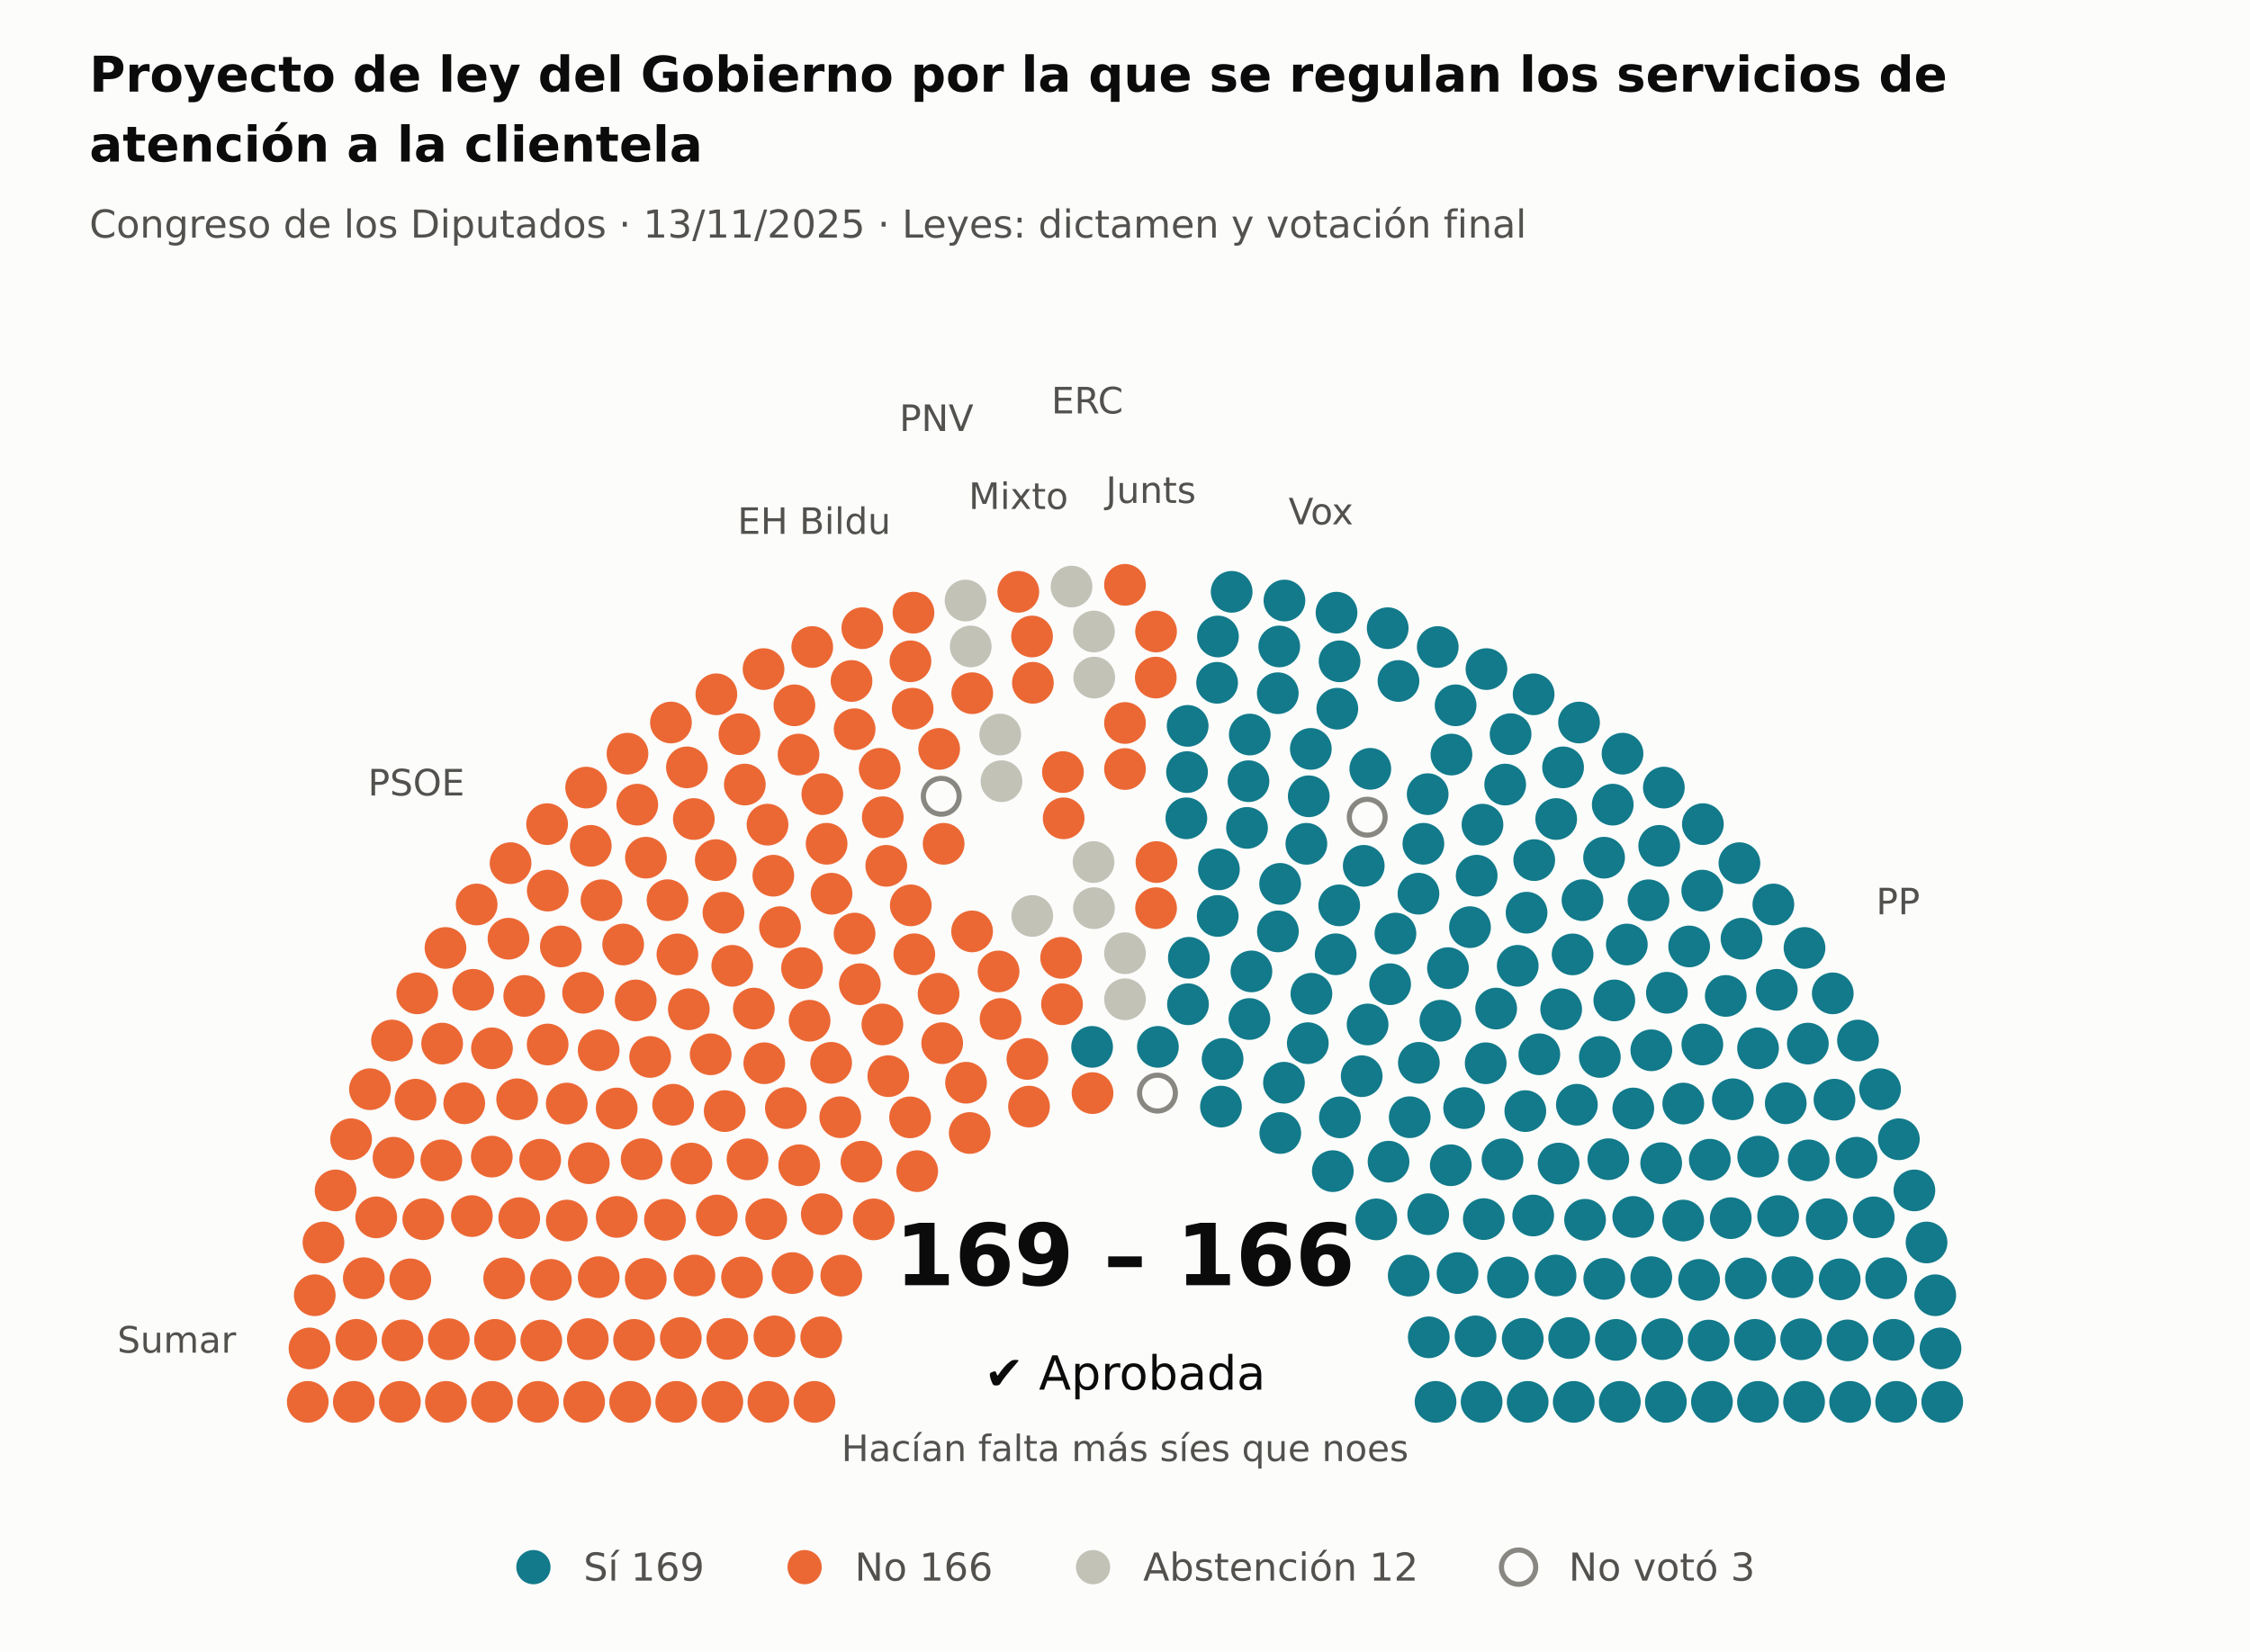
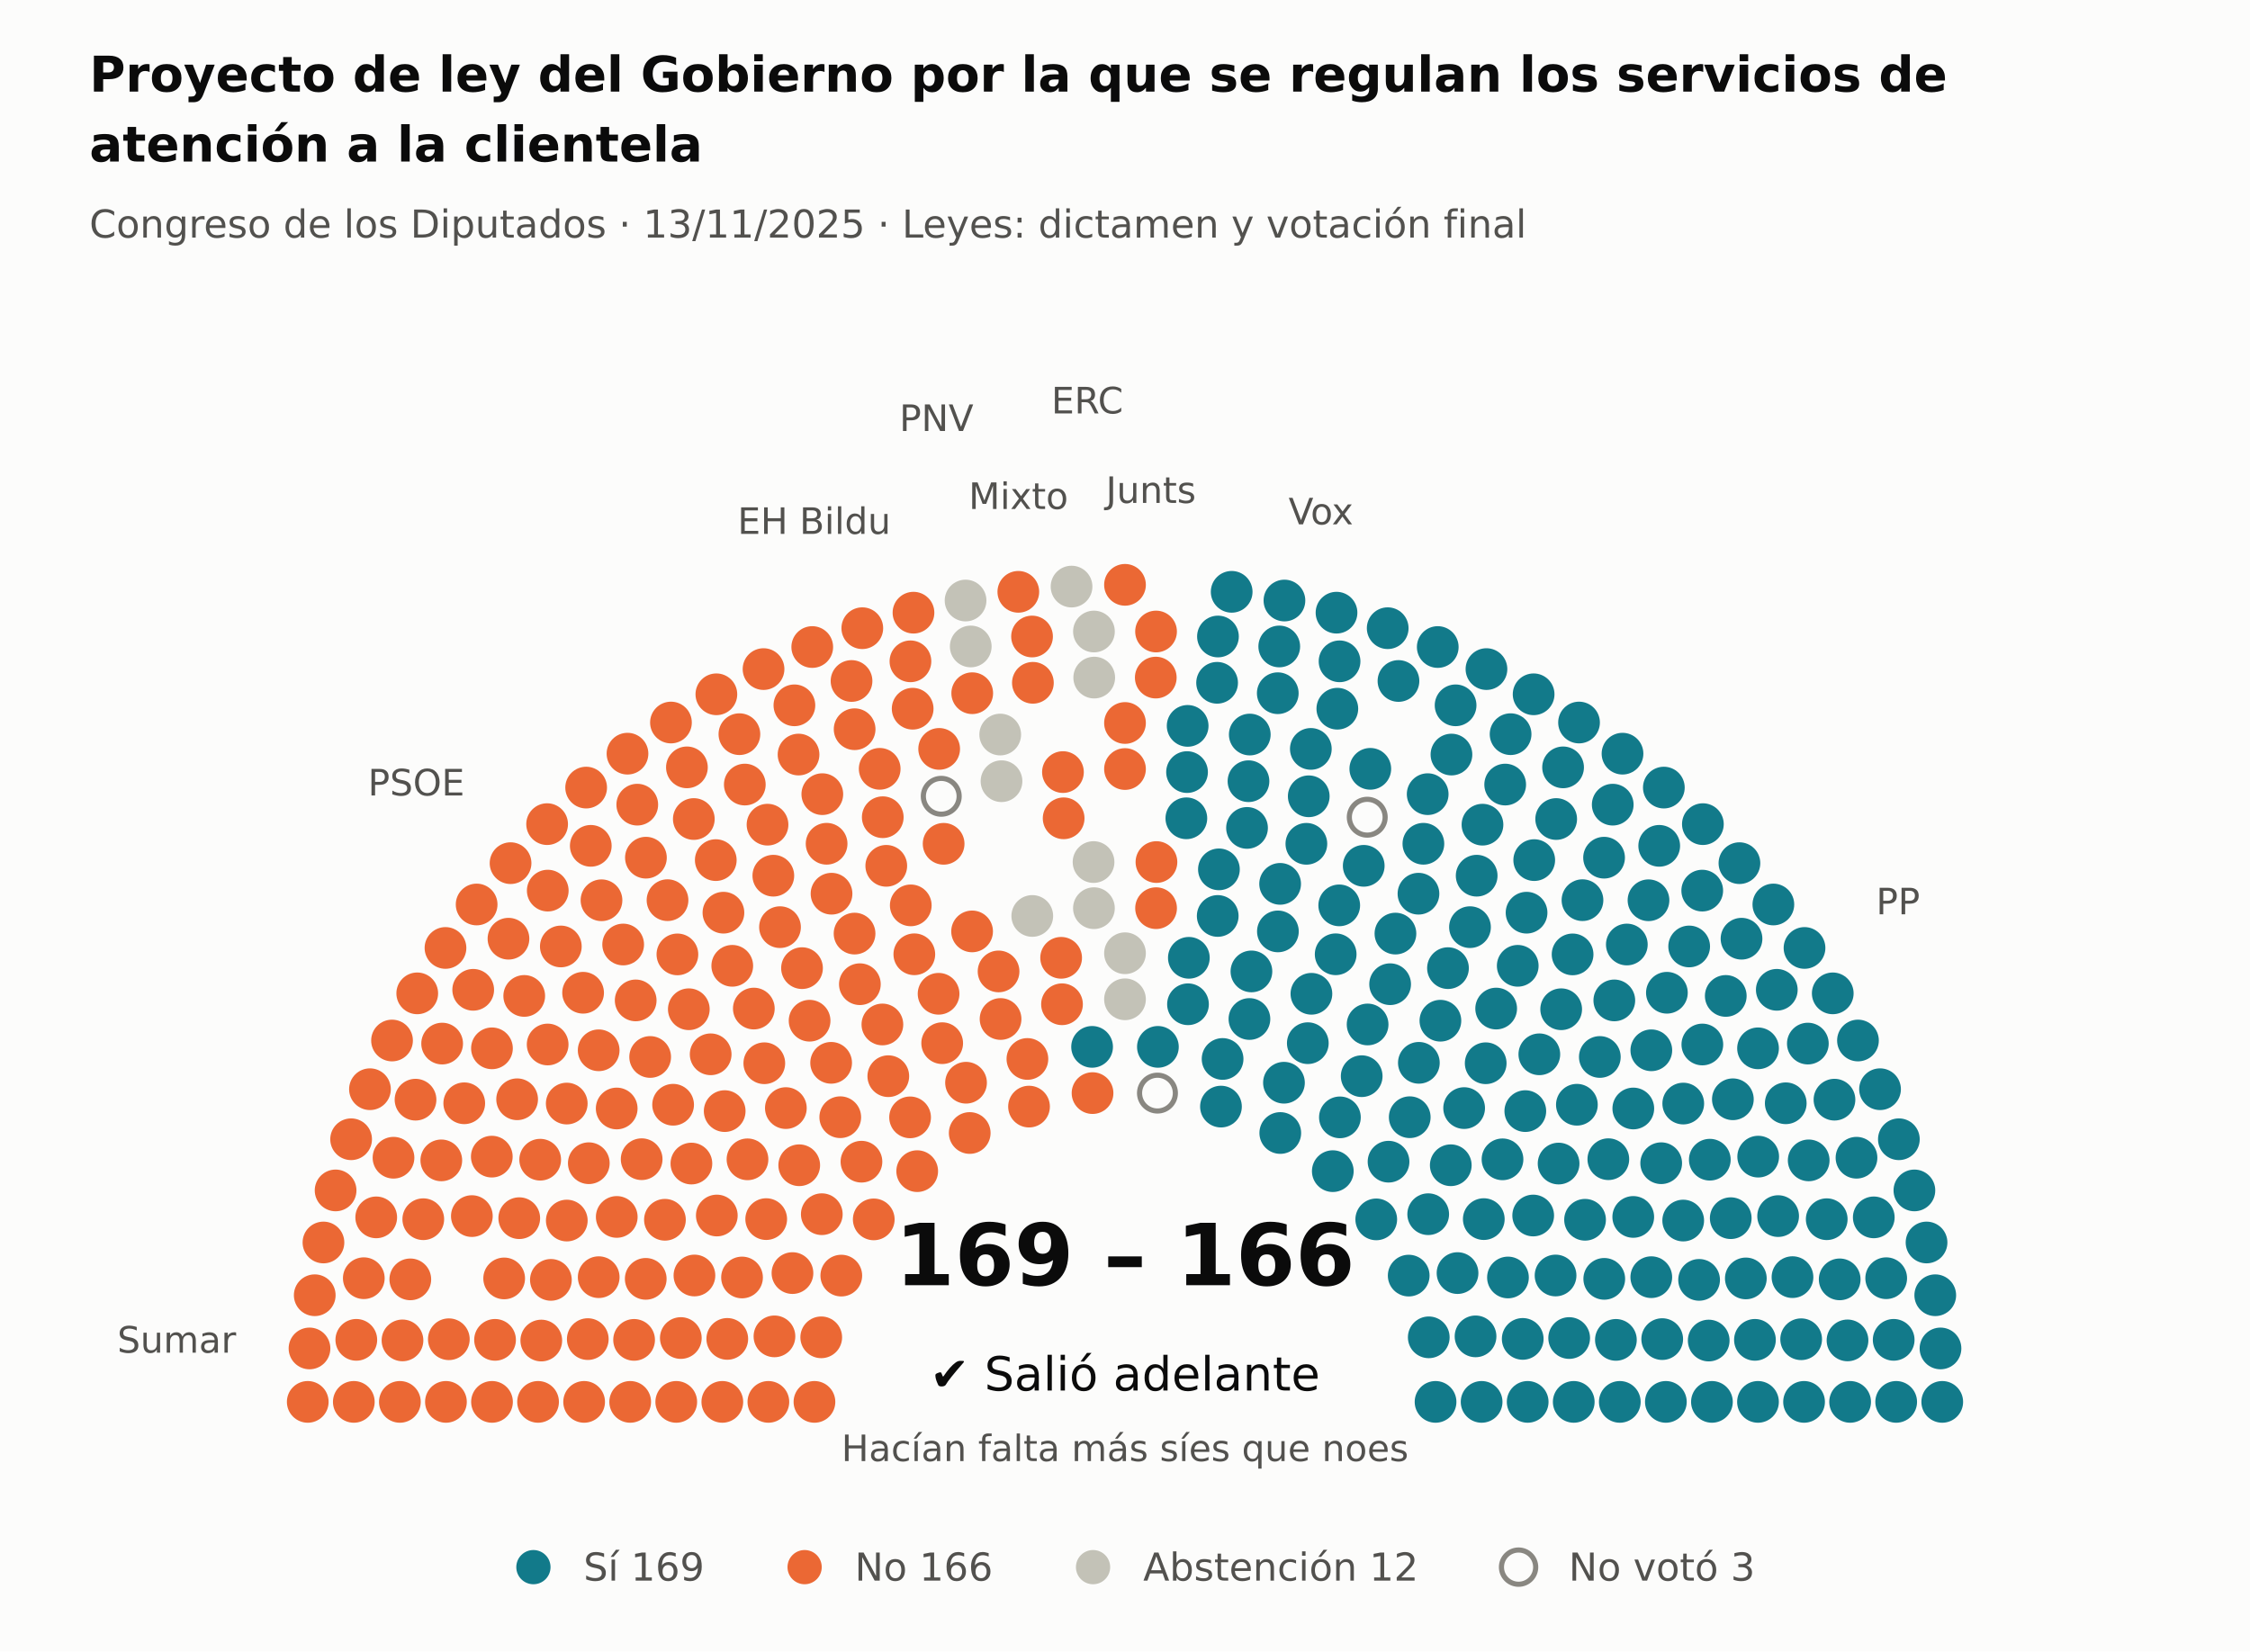
<svg xmlns="http://www.w3.org/2000/svg" xmlns:xlink="http://www.w3.org/1999/xlink" width="525.6pt" height="385.884pt" viewBox="0 0 525.6 385.884" version="1.1">
  <defs>
    <style type="text/css">*{stroke-linejoin: round; stroke-linecap: butt}</style>
  </defs>
  <g id="figure_1">
    <g id="patch_1">
      <path d="M 0 385.884  L 525.6 385.884  L 525.6 0  L 0 0  z " style="fill: #fcfcfb" />
    </g>
    <g id="axes_1">
      <g id="PathCollection_1">
        <defs>
          <path id="m79c244569f" d="M 0 4.873  C 1.292 4.873 2.532 4.36 3.446 3.446  C 4.36 2.532 4.873 1.292 4.873 0  C 4.873 -1.292 4.36 -2.532 3.446 -3.446  C 2.532 -4.36 1.292 -4.873 0 -4.873  C -1.292 -4.873 -2.532 -4.36 -3.446 -3.446  C -4.36 -2.532 -4.873 -1.292 -4.873 0  C -4.873 1.292 -4.36 2.532 -3.446 3.446  C -2.532 4.36 -1.292 4.873 0 4.873  z " />
        </defs>
        <g clip-path="url(#p0f7a6aeadc)">
          <use xlink:href="#m79c244569f" x="255.114" y="244.608" style="fill: #127a8a" />
          <use xlink:href="#m79c244569f" x="270.486" y="244.608" style="fill: #127a8a" />
          <use xlink:href="#m79c244569f" x="277.436" y="169.607" style="fill: #127a8a" />
          <use xlink:href="#m79c244569f" x="277.294" y="180.403" style="fill: #127a8a" />
          <use xlink:href="#m79c244569f" x="277.132" y="191.202" style="fill: #127a8a" />
          <use xlink:href="#m79c244569f" x="284.515" y="148.723" style="fill: #127a8a" />
          <use xlink:href="#m79c244569f" x="284.315" y="159.542" style="fill: #127a8a" />
          <use xlink:href="#m79c244569f" x="287.719" y="138.283" style="fill: #127a8a" />
          <use xlink:href="#m79c244569f" x="277.718" y="223.799" style="fill: #127a8a" />
          <use xlink:href="#m79c244569f" x="277.515" y="234.651" style="fill: #127a8a" />
          <use xlink:href="#m79c244569f" x="284.74" y="203.131" style="fill: #127a8a" />
          <use xlink:href="#m79c244569f" x="291.948" y="171.631" style="fill: #127a8a" />
          <use xlink:href="#m79c244569f" x="284.459" y="214.019" style="fill: #127a8a" />
          <use xlink:href="#m79c244569f" x="291.648" y="182.532" style="fill: #127a8a" />
          <use xlink:href="#m79c244569f" x="300.045" y="140.318" style="fill: #127a8a" />
          <use xlink:href="#m79c244569f" x="298.834" y="151.05" style="fill: #127a8a" />
          <use xlink:href="#m79c244569f" x="291.306" y="193.447" style="fill: #127a8a" />
          <use xlink:href="#m79c244569f" x="298.487" y="161.972" style="fill: #127a8a" />
          <use xlink:href="#m79c244569f" x="312.211" y="143.155" style="fill: #127a8a" />
          <use xlink:href="#m79c244569f" x="285.598" y="247.433" style="fill: #127a8a" />
          <use xlink:href="#m79c244569f" x="306.211" y="174.986" style="fill: #127a8a" />
          <use xlink:href="#m79c244569f" x="312.921" y="154.522" style="fill: #127a8a" />
          <use xlink:href="#m79c244569f" x="292.333" y="226.978" style="fill: #127a8a" />
          <use xlink:href="#m79c244569f" x="299.037" y="206.519" style="fill: #127a8a" />
          <use xlink:href="#m79c244569f" x="305.724" y="186.058" style="fill: #127a8a" />
          <use xlink:href="#m79c244569f" x="312.401" y="165.595" style="fill: #127a8a" />
          <use xlink:href="#m79c244569f" x="285.218" y="258.564" style="fill: #127a8a" />
          <use xlink:href="#m79c244569f" x="291.868" y="238.096" style="fill: #127a8a" />
          <use xlink:href="#m79c244569f" x="298.518" y="217.629" style="fill: #127a8a" />
          <use xlink:href="#m79c244569f" x="305.169" y="197.162" style="fill: #127a8a" />
          <use xlink:href="#m79c244569f" x="324.166" y="146.781" style="fill: #127a8a" />
          <use xlink:href="#m79c244569f" x="326.682" y="159.117" style="fill: #127a8a" />
          <use xlink:href="#m79c244569f" x="320.103" y="179.642" style="fill: #127a8a" />
          <use xlink:href="#m79c244569f" x="335.858" y="151.182" style="fill: #127a8a" />
          <use xlink:href="#m79c244569f" x="312.844" y="211.545" style="fill: #127a8a" />
          <use xlink:href="#m79c244569f" x="318.567" y="202.305" style="fill: #127a8a" />
          <use xlink:href="#m79c244569f" x="306.346" y="232.205" style="fill: #127a8a" />
          <use xlink:href="#m79c244569f" x="312.014" y="222.973" style="fill: #127a8a" />
          <use xlink:href="#m79c244569f" x="340.028" y="164.803" style="fill: #127a8a" />
          <use xlink:href="#m79c244569f" x="347.237" y="156.337" style="fill: #127a8a" />
          <use xlink:href="#m79c244569f" x="299.933" y="252.986" style="fill: #127a8a" />
          <use xlink:href="#m79c244569f" x="333.507" y="185.56" style="fill: #127a8a" />
          <use xlink:href="#m79c244569f" x="339.059" y="176.307" style="fill: #127a8a" />
          <use xlink:href="#m79c244569f" x="305.505" y="243.745" style="fill: #127a8a" />
          <use xlink:href="#m79c244569f" x="332.504" y="197.151" style="fill: #127a8a" />
          <use xlink:href="#m79c244569f" x="299.073" y="264.732" style="fill: #127a8a" />
          <use xlink:href="#m79c244569f" x="325.974" y="218.139" style="fill: #127a8a" />
          <use xlink:href="#m79c244569f" x="331.354" y="208.82" style="fill: #127a8a" />
          <use xlink:href="#m79c244569f" x="352.874" y="171.545" style="fill: #127a8a" />
          <use xlink:href="#m79c244569f" x="358.255" y="162.226" style="fill: #127a8a" />
          <use xlink:href="#m79c244569f" x="351.612" y="183.319" style="fill: #127a8a" />
          <use xlink:href="#m79c244569f" x="346.307" y="192.69" style="fill: #127a8a" />
          <use xlink:href="#m79c244569f" x="324.734" y="229.965" style="fill: #127a8a" />
          <use xlink:href="#m79c244569f" x="319.473" y="239.373" style="fill: #127a8a" />
          <use xlink:href="#m79c244569f" x="344.951" y="204.611" style="fill: #127a8a" />
          <use xlink:href="#m79c244569f" x="368.863" y="168.823" style="fill: #127a8a" />
          <use xlink:href="#m79c244569f" x="365.136" y="179.299" style="fill: #127a8a" />
          <use xlink:href="#m79c244569f" x="318.091" y="251.457" style="fill: #127a8a" />
          <use xlink:href="#m79c244569f" x="343.39" y="216.636" style="fill: #127a8a" />
          <use xlink:href="#m79c244569f" x="363.524" y="191.371" style="fill: #127a8a" />
          <use xlink:href="#m79c244569f" x="338.249" y="226.213" style="fill: #127a8a" />
          <use xlink:href="#m79c244569f" x="313.003" y="261.079" style="fill: #127a8a" />
          <use xlink:href="#m79c244569f" x="358.395" y="200.971" style="fill: #127a8a" />
          <use xlink:href="#m79c244569f" x="379.018" y="176.1" style="fill: #127a8a" />
          <use xlink:href="#m79c244569f" x="376.734" y="188.014" style="fill: #127a8a" />
          <use xlink:href="#m79c244569f" x="356.606" y="213.255" style="fill: #127a8a" />
          <use xlink:href="#m79c244569f" x="336.478" y="238.497" style="fill: #127a8a" />
          <use xlink:href="#m79c244569f" x="331.447" y="248.336" style="fill: #127a8a" />
          <use xlink:href="#m79c244569f" x="388.675" y="184.025" style="fill: #127a8a" />
          <use xlink:href="#m79c244569f" x="374.711" y="200.403" style="fill: #127a8a" />
          <use xlink:href="#m79c244569f" x="311.342" y="273.647" style="fill: #127a8a" />
          <use xlink:href="#m79c244569f" x="354.543" y="225.668" style="fill: #127a8a" />
          <use xlink:href="#m79c244569f" x="369.667" y="210.331" style="fill: #127a8a" />
          <use xlink:href="#m79c244569f" x="349.505" y="235.657" style="fill: #127a8a" />
          <use xlink:href="#m79c244569f" x="387.593" y="197.635" style="fill: #127a8a" />
          <use xlink:href="#m79c244569f" x="329.315" y="261.044" style="fill: #127a8a" />
          <use xlink:href="#m79c244569f" x="367.358" y="223" style="fill: #127a8a" />
          <use xlink:href="#m79c244569f" x="397.793" y="192.565" style="fill: #127a8a" />
          <use xlink:href="#m79c244569f" x="385.091" y="210.352" style="fill: #127a8a" />
          <use xlink:href="#m79c244569f" x="347.059" y="248.434" style="fill: #127a8a" />
          <use xlink:href="#m79c244569f" x="324.364" y="271.436" style="fill: #127a8a" />
          <use xlink:href="#m79c244569f" x="380.028" y="220.691" style="fill: #127a8a" />
          <use xlink:href="#m79c244569f" x="364.691" y="235.816" style="fill: #127a8a" />
          <use xlink:href="#m79c244569f" x="397.643" y="208.098" style="fill: #127a8a" />
          <use xlink:href="#m79c244569f" x="406.333" y="201.683" style="fill: #127a8a" />
          <use xlink:href="#m79c244569f" x="342.023" y="258.912" style="fill: #127a8a" />
          <use xlink:href="#m79c244569f" x="359.587" y="246.344" style="fill: #127a8a" />
          <use xlink:href="#m79c244569f" x="377.103" y="233.752" style="fill: #127a8a" />
          <use xlink:href="#m79c244569f" x="394.59" y="221.145" style="fill: #127a8a" />
          <use xlink:href="#m79c244569f" x="414.258" y="211.34" style="fill: #127a8a" />
          <use xlink:href="#m79c244569f" x="389.388" y="231.964" style="fill: #127a8a" />
          <use xlink:href="#m79c244569f" x="406.819" y="219.336" style="fill: #127a8a" />
          <use xlink:href="#m79c244569f" x="321.491" y="284.917" style="fill: #127a8a" />
          <use xlink:href="#m79c244569f" x="338.901" y="272.268" style="fill: #127a8a" />
          <use xlink:href="#m79c244569f" x="356.312" y="259.618" style="fill: #127a8a" />
          <use xlink:href="#m79c244569f" x="373.722" y="246.969" style="fill: #127a8a" />
          <use xlink:href="#m79c244569f" x="403.14" y="232.705" style="fill: #127a8a" />
          <use xlink:href="#m79c244569f" x="385.748" y="245.408" style="fill: #127a8a" />
          <use xlink:href="#m79c244569f" x="421.535" y="221.495" style="fill: #127a8a" />
          <use xlink:href="#m79c244569f" x="368.361" y="258.13" style="fill: #127a8a" />
          <use xlink:href="#m79c244569f" x="350.986" y="270.885" style="fill: #127a8a" />
          <use xlink:href="#m79c244569f" x="415.06" y="231.275" style="fill: #127a8a" />
          <use xlink:href="#m79c244569f" x="333.628" y="283.704" style="fill: #127a8a" />
          <use xlink:href="#m79c244569f" x="397.668" y="244.052" style="fill: #127a8a" />
          <use xlink:href="#m79c244569f" x="381.539" y="259.005" style="fill: #127a8a" />
          <use xlink:href="#m79c244569f" x="428.132" y="232.104" style="fill: #127a8a" />
          <use xlink:href="#m79c244569f" x="410.678" y="244.949" style="fill: #127a8a" />
          <use xlink:href="#m79c244569f" x="364.089" y="271.874" style="fill: #127a8a" />
          <use xlink:href="#m79c244569f" x="393.208" y="257.854" style="fill: #127a8a" />
          <use xlink:href="#m79c244569f" x="422.314" y="243.839" style="fill: #127a8a" />
          <use xlink:href="#m79c244569f" x="346.614" y="284.853" style="fill: #127a8a" />
          <use xlink:href="#m79c244569f" x="375.708" y="270.854" style="fill: #127a8a" />
          <use xlink:href="#m79c244569f" x="404.798" y="256.852" style="fill: #127a8a" />
          <use xlink:href="#m79c244569f" x="434.021" y="243.122" style="fill: #127a8a" />
          <use xlink:href="#m79c244569f" x="358.153" y="284.012" style="fill: #127a8a" />
          <use xlink:href="#m79c244569f" x="417.152" y="257.787" style="fill: #127a8a" />
          <use xlink:href="#m79c244569f" x="329.074" y="298.052" style="fill: #127a8a" />
          <use xlink:href="#m79c244569f" x="388.054" y="271.792" style="fill: #127a8a" />
          <use xlink:href="#m79c244569f" x="428.533" y="256.946" style="fill: #127a8a" />
          <use xlink:href="#m79c244569f" x="399.412" y="270.972" style="fill: #127a8a" />
          <use xlink:href="#m79c244569f" x="439.177" y="254.501" style="fill: #127a8a" />
          <use xlink:href="#m79c244569f" x="370.27" y="285.008" style="fill: #127a8a" />
          <use xlink:href="#m79c244569f" x="340.48" y="297.465" style="fill: #127a8a" />
          <use xlink:href="#m79c244569f" x="410.716" y="270.255" style="fill: #127a8a" />
          <use xlink:href="#m79c244569f" x="381.527" y="284.345" style="fill: #127a8a" />
          <use xlink:href="#m79c244569f" x="422.513" y="271.129" style="fill: #127a8a" />
          <use xlink:href="#m79c244569f" x="443.578" y="266.193" style="fill: #127a8a" />
          <use xlink:href="#m79c244569f" x="433.678" y="270.511" style="fill: #127a8a" />
          <use xlink:href="#m79c244569f" x="352.262" y="298.491" style="fill: #127a8a" />
          <use xlink:href="#m79c244569f" x="393.197" y="285.19" style="fill: #127a8a" />
          <use xlink:href="#m79c244569f" x="404.301" y="284.635" style="fill: #127a8a" />
          <use xlink:href="#m79c244569f" x="363.38" y="298.026" style="fill: #127a8a" />
          <use xlink:href="#m79c244569f" x="415.373" y="284.148" style="fill: #127a8a" />
          <use xlink:href="#m79c244569f" x="447.204" y="278.148" style="fill: #127a8a" />
          <use xlink:href="#m79c244569f" x="426.723" y="284.876" style="fill: #127a8a" />
          <use xlink:href="#m79c244569f" x="374.755" y="298.813" style="fill: #127a8a" />
          <use xlink:href="#m79c244569f" x="437.714" y="284.446" style="fill: #127a8a" />
          <use xlink:href="#m79c244569f" x="385.741" y="298.421" style="fill: #127a8a" />
          <use xlink:href="#m79c244569f" x="333.76" y="312.475" style="fill: #127a8a" />
          <use xlink:href="#m79c244569f" x="396.911" y="299.052" style="fill: #127a8a" />
          <use xlink:href="#m79c244569f" x="407.827" y="298.711" style="fill: #127a8a" />
          <use xlink:href="#m79c244569f" x="450.041" y="290.314" style="fill: #127a8a" />
          <use xlink:href="#m79c244569f" x="344.687" y="312.251" style="fill: #127a8a" />
          <use xlink:href="#m79c244569f" x="418.727" y="298.411" style="fill: #127a8a" />
          <use xlink:href="#m79c244569f" x="429.752" y="298.932" style="fill: #127a8a" />
          <use xlink:href="#m79c244569f" x="440.616" y="298.661" style="fill: #127a8a" />
          <use xlink:href="#m79c244569f" x="355.708" y="312.843" style="fill: #127a8a" />
          <use xlink:href="#m79c244569f" x="366.559" y="312.64" style="fill: #127a8a" />
          <use xlink:href="#m79c244569f" x="452.076" y="302.64" style="fill: #127a8a" />
          <use xlink:href="#m79c244569f" x="377.475" y="313.072" style="fill: #127a8a" />
          <use xlink:href="#m79c244569f" x="388.293" y="312.891" style="fill: #127a8a" />
          <use xlink:href="#m79c244569f" x="399.156" y="313.227" style="fill: #127a8a" />
          <use xlink:href="#m79c244569f" x="409.956" y="313.065" style="fill: #127a8a" />
          <use xlink:href="#m79c244569f" x="420.751" y="312.922" style="fill: #127a8a" />
          <use xlink:href="#m79c244569f" x="431.578" y="313.193" style="fill: #127a8a" />
          <use xlink:href="#m79c244569f" x="442.365" y="313.063" style="fill: #127a8a" />
          <use xlink:href="#m79c244569f" x="453.3" y="315.072" style="fill: #127a8a" />
          <use xlink:href="#m79c244569f" x="335.345" y="327.559" style="fill: #127a8a" />
          <use xlink:href="#m79c244569f" x="346.106" y="327.559" style="fill: #127a8a" />
          <use xlink:href="#m79c244569f" x="356.866" y="327.559" style="fill: #127a8a" />
          <use xlink:href="#m79c244569f" x="367.626" y="327.559" style="fill: #127a8a" />
          <use xlink:href="#m79c244569f" x="378.387" y="327.559" style="fill: #127a8a" />
          <use xlink:href="#m79c244569f" x="389.147" y="327.559" style="fill: #127a8a" />
          <use xlink:href="#m79c244569f" x="399.907" y="327.559" style="fill: #127a8a" />
          <use xlink:href="#m79c244569f" x="410.668" y="327.559" style="fill: #127a8a" />
          <use xlink:href="#m79c244569f" x="421.428" y="327.559" style="fill: #127a8a" />
          <use xlink:href="#m79c244569f" x="432.188" y="327.559" style="fill: #127a8a" />
          <use xlink:href="#m79c244569f" x="442.949" y="327.559" style="fill: #127a8a" />
          <use xlink:href="#m79c244569f" x="453.709" y="327.559" style="fill: #127a8a" />
        </g>
      </g>
      <g id="PathCollection_2">
        <defs>
          <path id="m7b759d9e16" d="M 0 4.873  C 1.292 4.873 2.532 4.36 3.446 3.446  C 4.36 2.532 4.873 1.292 4.873 0  C 4.873 -1.292 4.36 -2.532 3.446 -3.446  C 2.532 -4.36 1.292 -4.873 0 -4.873  C -1.292 -4.873 -2.532 -4.36 -3.446 -3.446  C -4.36 -2.532 -4.873 -1.292 -4.873 0  C -4.873 1.292 -4.36 2.532 -3.446 3.446  C -2.532 4.36 -1.292 4.873 0 4.873  z " />
        </defs>
        <g clip-path="url(#p0f7a6aeadc)">
          <use xlink:href="#m7b759d9e16" x="190.255" y="327.559" style="fill: #eb6834" />
          <use xlink:href="#m7b759d9e16" x="179.494" y="327.559" style="fill: #eb6834" />
          <use xlink:href="#m7b759d9e16" x="168.734" y="327.559" style="fill: #eb6834" />
          <use xlink:href="#m7b759d9e16" x="157.974" y="327.559" style="fill: #eb6834" />
          <use xlink:href="#m7b759d9e16" x="147.213" y="327.559" style="fill: #eb6834" />
          <use xlink:href="#m7b759d9e16" x="136.453" y="327.559" style="fill: #eb6834" />
          <use xlink:href="#m7b759d9e16" x="125.693" y="327.559" style="fill: #eb6834" />
          <use xlink:href="#m7b759d9e16" x="114.932" y="327.559" style="fill: #eb6834" />
          <use xlink:href="#m7b759d9e16" x="104.172" y="327.559" style="fill: #eb6834" />
          <use xlink:href="#m7b759d9e16" x="93.412" y="327.559" style="fill: #eb6834" />
          <use xlink:href="#m7b759d9e16" x="82.651" y="327.559" style="fill: #eb6834" />
          <use xlink:href="#m7b759d9e16" x="71.891" y="327.559" style="fill: #eb6834" />
          <use xlink:href="#m7b759d9e16" x="72.3" y="315.072" style="fill: #eb6834" />
          <use xlink:href="#m7b759d9e16" x="83.235" y="313.063" style="fill: #eb6834" />
          <use xlink:href="#m7b759d9e16" x="94.022" y="313.193" style="fill: #eb6834" />
          <use xlink:href="#m7b759d9e16" x="104.849" y="312.922" style="fill: #eb6834" />
          <use xlink:href="#m7b759d9e16" x="115.644" y="313.065" style="fill: #eb6834" />
          <use xlink:href="#m7b759d9e16" x="126.444" y="313.227" style="fill: #eb6834" />
          <use xlink:href="#m7b759d9e16" x="137.307" y="312.891" style="fill: #eb6834" />
          <use xlink:href="#m7b759d9e16" x="148.125" y="313.072" style="fill: #eb6834" />
          <use xlink:href="#m7b759d9e16" x="73.524" y="302.64" style="fill: #eb6834" />
          <use xlink:href="#m7b759d9e16" x="159.041" y="312.64" style="fill: #eb6834" />
          <use xlink:href="#m7b759d9e16" x="169.892" y="312.843" style="fill: #eb6834" />
          <use xlink:href="#m7b759d9e16" x="84.984" y="298.661" style="fill: #eb6834" />
          <use xlink:href="#m7b759d9e16" x="95.848" y="298.932" style="fill: #eb6834" />
          <use xlink:href="#m7b759d9e16" x="180.913" y="312.251" style="fill: #eb6834" />
          <use xlink:href="#m7b759d9e16" x="117.773" y="298.711" style="fill: #eb6834" />
          <use xlink:href="#m7b759d9e16" x="75.559" y="290.314" style="fill: #eb6834" />
          <use xlink:href="#m7b759d9e16" x="191.84" y="312.475" style="fill: #eb6834" />
          <use xlink:href="#m7b759d9e16" x="128.689" y="299.052" style="fill: #eb6834" />
          <use xlink:href="#m7b759d9e16" x="139.859" y="298.421" style="fill: #eb6834" />
          <use xlink:href="#m7b759d9e16" x="87.886" y="284.446" style="fill: #eb6834" />
          <use xlink:href="#m7b759d9e16" x="150.845" y="298.813" style="fill: #eb6834" />
          <use xlink:href="#m7b759d9e16" x="98.877" y="284.876" style="fill: #eb6834" />
          <use xlink:href="#m7b759d9e16" x="78.396" y="278.148" style="fill: #eb6834" />
          <use xlink:href="#m7b759d9e16" x="110.227" y="284.148" style="fill: #eb6834" />
          <use xlink:href="#m7b759d9e16" x="162.22" y="298.026" style="fill: #eb6834" />
          <use xlink:href="#m7b759d9e16" x="121.299" y="284.635" style="fill: #eb6834" />
          <use xlink:href="#m7b759d9e16" x="173.338" y="298.491" style="fill: #eb6834" />
          <use xlink:href="#m7b759d9e16" x="132.403" y="285.19" style="fill: #eb6834" />
          <use xlink:href="#m7b759d9e16" x="91.922" y="270.511" style="fill: #eb6834" />
          <use xlink:href="#m7b759d9e16" x="82.022" y="266.193" style="fill: #eb6834" />
          <use xlink:href="#m7b759d9e16" x="103.087" y="271.129" style="fill: #eb6834" />
          <use xlink:href="#m7b759d9e16" x="144.073" y="284.345" style="fill: #eb6834" />
          <use xlink:href="#m7b759d9e16" x="185.12" y="297.465" style="fill: #eb6834" />
          <use xlink:href="#m7b759d9e16" x="114.884" y="270.255" style="fill: #eb6834" />
          <use xlink:href="#m7b759d9e16" x="155.33" y="285.008" style="fill: #eb6834" />
          <use xlink:href="#m7b759d9e16" x="126.188" y="270.972" style="fill: #eb6834" />
          <use xlink:href="#m7b759d9e16" x="86.423" y="254.501" style="fill: #eb6834" />
          <use xlink:href="#m7b759d9e16" x="97.067" y="256.946" style="fill: #eb6834" />
          <use xlink:href="#m7b759d9e16" x="196.526" y="298.052" style="fill: #eb6834" />
          <use xlink:href="#m7b759d9e16" x="137.546" y="271.792" style="fill: #eb6834" />
          <use xlink:href="#m7b759d9e16" x="108.448" y="257.787" style="fill: #eb6834" />
          <use xlink:href="#m7b759d9e16" x="167.447" y="284.012" style="fill: #eb6834" />
          <use xlink:href="#m7b759d9e16" x="91.579" y="243.122" style="fill: #eb6834" />
          <use xlink:href="#m7b759d9e16" x="120.802" y="256.852" style="fill: #eb6834" />
          <use xlink:href="#m7b759d9e16" x="149.892" y="270.854" style="fill: #eb6834" />
          <use xlink:href="#m7b759d9e16" x="178.986" y="284.853" style="fill: #eb6834" />
          <use xlink:href="#m7b759d9e16" x="103.286" y="243.839" style="fill: #eb6834" />
          <use xlink:href="#m7b759d9e16" x="132.392" y="257.854" style="fill: #eb6834" />
          <use xlink:href="#m7b759d9e16" x="161.511" y="271.874" style="fill: #eb6834" />
          <use xlink:href="#m7b759d9e16" x="114.922" y="244.949" style="fill: #eb6834" />
          <use xlink:href="#m7b759d9e16" x="144.061" y="259.005" style="fill: #eb6834" />
          <use xlink:href="#m7b759d9e16" x="97.468" y="232.104" style="fill: #eb6834" />
          <use xlink:href="#m7b759d9e16" x="191.972" y="283.704" style="fill: #eb6834" />
          <use xlink:href="#m7b759d9e16" x="127.932" y="244.052" style="fill: #eb6834" />
          <use xlink:href="#m7b759d9e16" x="110.54" y="231.275" style="fill: #eb6834" />
          <use xlink:href="#m7b759d9e16" x="174.614" y="270.885" style="fill: #eb6834" />
          <use xlink:href="#m7b759d9e16" x="157.239" y="258.13" style="fill: #eb6834" />
          <use xlink:href="#m7b759d9e16" x="139.852" y="245.408" style="fill: #eb6834" />
          <use xlink:href="#m7b759d9e16" x="104.065" y="221.495" style="fill: #eb6834" />
          <use xlink:href="#m7b759d9e16" x="122.46" y="232.705" style="fill: #eb6834" />
          <use xlink:href="#m7b759d9e16" x="204.109" y="284.917" style="fill: #eb6834" />
          <use xlink:href="#m7b759d9e16" x="186.699" y="272.268" style="fill: #eb6834" />
          <use xlink:href="#m7b759d9e16" x="169.288" y="259.618" style="fill: #eb6834" />
          <use xlink:href="#m7b759d9e16" x="151.878" y="246.969" style="fill: #eb6834" />
          <use xlink:href="#m7b759d9e16" x="118.781" y="219.336" style="fill: #eb6834" />
          <use xlink:href="#m7b759d9e16" x="136.212" y="231.964" style="fill: #eb6834" />
          <use xlink:href="#m7b759d9e16" x="111.342" y="211.34" style="fill: #eb6834" />
          <use xlink:href="#m7b759d9e16" x="131.01" y="221.145" style="fill: #eb6834" />
          <use xlink:href="#m7b759d9e16" x="148.497" y="233.752" style="fill: #eb6834" />
          <use xlink:href="#m7b759d9e16" x="166.012" y="246.344" style="fill: #eb6834" />
          <use xlink:href="#m7b759d9e16" x="183.577" y="258.912" style="fill: #eb6834" />
          <use xlink:href="#m7b759d9e16" x="119.267" y="201.683" style="fill: #eb6834" />
          <use xlink:href="#m7b759d9e16" x="127.957" y="208.098" style="fill: #eb6834" />
          <use xlink:href="#m7b759d9e16" x="160.909" y="235.816" style="fill: #eb6834" />
          <use xlink:href="#m7b759d9e16" x="201.236" y="271.436" style="fill: #eb6834" />
          <use xlink:href="#m7b759d9e16" x="145.572" y="220.691" style="fill: #eb6834" />
          <use xlink:href="#m7b759d9e16" x="178.541" y="248.434" style="fill: #eb6834" />
          <use xlink:href="#m7b759d9e16" x="140.509" y="210.352" style="fill: #eb6834" />
          <use xlink:href="#m7b759d9e16" x="196.285" y="261.044" style="fill: #eb6834" />
          <use xlink:href="#m7b759d9e16" x="158.242" y="223" style="fill: #eb6834" />
          <use xlink:href="#m7b759d9e16" x="127.807" y="192.565" style="fill: #eb6834" />
          <use xlink:href="#m7b759d9e16" x="138.007" y="197.635" style="fill: #eb6834" />
          <use xlink:href="#m7b759d9e16" x="176.095" y="235.657" style="fill: #eb6834" />
          <use xlink:href="#m7b759d9e16" x="155.933" y="210.331" style="fill: #eb6834" />
          <use xlink:href="#m7b759d9e16" x="214.258" y="273.647" style="fill: #eb6834" />
          <use xlink:href="#m7b759d9e16" x="171.057" y="225.668" style="fill: #eb6834" />
          <use xlink:href="#m7b759d9e16" x="150.889" y="200.403" style="fill: #eb6834" />
          <use xlink:href="#m7b759d9e16" x="136.925" y="184.025" style="fill: #eb6834" />
          <use xlink:href="#m7b759d9e16" x="194.153" y="248.336" style="fill: #eb6834" />
          <use xlink:href="#m7b759d9e16" x="189.122" y="238.497" style="fill: #eb6834" />
          <use xlink:href="#m7b759d9e16" x="168.994" y="213.255" style="fill: #eb6834" />
          <use xlink:href="#m7b759d9e16" x="148.866" y="188.014" style="fill: #eb6834" />
          <use xlink:href="#m7b759d9e16" x="146.582" y="176.1" style="fill: #eb6834" />
          <use xlink:href="#m7b759d9e16" x="212.597" y="261.079" style="fill: #eb6834" />
          <use xlink:href="#m7b759d9e16" x="167.205" y="200.971" style="fill: #eb6834" />
          <use xlink:href="#m7b759d9e16" x="187.351" y="226.213" style="fill: #eb6834" />
          <use xlink:href="#m7b759d9e16" x="162.076" y="191.371" style="fill: #eb6834" />
          <use xlink:href="#m7b759d9e16" x="207.509" y="251.457" style="fill: #eb6834" />
          <use xlink:href="#m7b759d9e16" x="182.21" y="216.636" style="fill: #eb6834" />
          <use xlink:href="#m7b759d9e16" x="160.464" y="179.299" style="fill: #eb6834" />
          <use xlink:href="#m7b759d9e16" x="180.649" y="204.611" style="fill: #eb6834" />
          <use xlink:href="#m7b759d9e16" x="156.737" y="168.823" style="fill: #eb6834" />
          <use xlink:href="#m7b759d9e16" x="206.127" y="239.373" style="fill: #eb6834" />
          <use xlink:href="#m7b759d9e16" x="200.866" y="229.965" style="fill: #eb6834" />
          <use xlink:href="#m7b759d9e16" x="179.293" y="192.69" style="fill: #eb6834" />
          <use xlink:href="#m7b759d9e16" x="173.988" y="183.319" style="fill: #eb6834" />
          <use xlink:href="#m7b759d9e16" x="226.527" y="264.732" style="fill: #eb6834" />
          <use xlink:href="#m7b759d9e16" x="199.626" y="218.139" style="fill: #eb6834" />
          <use xlink:href="#m7b759d9e16" x="194.246" y="208.82" style="fill: #eb6834" />
          <use xlink:href="#m7b759d9e16" x="172.726" y="171.545" style="fill: #eb6834" />
          <use xlink:href="#m7b759d9e16" x="167.345" y="162.226" style="fill: #eb6834" />
          <use xlink:href="#m7b759d9e16" x="193.096" y="197.151" style="fill: #eb6834" />
          <use xlink:href="#m7b759d9e16" x="220.095" y="243.745" style="fill: #eb6834" />
          <use xlink:href="#m7b759d9e16" x="186.541" y="176.307" style="fill: #eb6834" />
          <use xlink:href="#m7b759d9e16" x="225.667" y="252.986" style="fill: #eb6834" />
          <use xlink:href="#m7b759d9e16" x="192.093" y="185.56" style="fill: #eb6834" />
          <use xlink:href="#m7b759d9e16" x="178.363" y="156.337" style="fill: #eb6834" />
          <use xlink:href="#m7b759d9e16" x="185.572" y="164.803" style="fill: #eb6834" />
          <use xlink:href="#m7b759d9e16" x="213.586" y="222.973" style="fill: #eb6834" />
          <use xlink:href="#m7b759d9e16" x="219.254" y="232.205" style="fill: #eb6834" />
          <use xlink:href="#m7b759d9e16" x="207.033" y="202.305" style="fill: #eb6834" />
          <use xlink:href="#m7b759d9e16" x="212.756" y="211.545" style="fill: #eb6834" />
          <use xlink:href="#m7b759d9e16" x="206.213" y="190.947" style="fill: #eb6834" />
          <use xlink:href="#m7b759d9e16" x="189.742" y="151.182" style="fill: #eb6834" />
          <use xlink:href="#m7b759d9e16" x="199.642" y="170.385" style="fill: #eb6834" />
          <use xlink:href="#m7b759d9e16" x="205.497" y="179.642" style="fill: #eb6834" />
          <use xlink:href="#m7b759d9e16" x="198.918" y="159.117" style="fill: #eb6834" />
          <use xlink:href="#m7b759d9e16" x="201.434" y="146.781" style="fill: #eb6834" />
          <use xlink:href="#m7b759d9e16" x="240.382" y="258.564" style="fill: #eb6834" />
          <use xlink:href="#m7b759d9e16" x="233.732" y="238.096" style="fill: #eb6834" />
          <use xlink:href="#m7b759d9e16" x="227.082" y="217.629" style="fill: #eb6834" />
          <use xlink:href="#m7b759d9e16" x="220.431" y="197.162" style="fill: #eb6834" />
          <use xlink:href="#m7b759d9e16" x="213.199" y="165.595" style="fill: #eb6834" />
          <use xlink:href="#m7b759d9e16" x="233.267" y="226.978" style="fill: #eb6834" />
          <use xlink:href="#m7b759d9e16" x="212.679" y="154.522" style="fill: #eb6834" />
          <use xlink:href="#m7b759d9e16" x="240.002" y="247.433" style="fill: #eb6834" />
          <use xlink:href="#m7b759d9e16" x="219.389" y="174.986" style="fill: #eb6834" />
          <use xlink:href="#m7b759d9e16" x="213.389" y="143.155" style="fill: #eb6834" />
          <use xlink:href="#m7b759d9e16" x="227.113" y="161.972" style="fill: #eb6834" />
          <use xlink:href="#m7b759d9e16" x="248.085" y="234.651" style="fill: #eb6834" />
          <use xlink:href="#m7b759d9e16" x="247.882" y="223.799" style="fill: #eb6834" />
          <use xlink:href="#m7b759d9e16" x="237.881" y="138.283" style="fill: #eb6834" />
          <use xlink:href="#m7b759d9e16" x="241.285" y="159.542" style="fill: #eb6834" />
          <use xlink:href="#m7b759d9e16" x="241.085" y="148.723" style="fill: #eb6834" />
          <use xlink:href="#m7b759d9e16" x="255.217" y="255.411" style="fill: #eb6834" />
          <use xlink:href="#m7b759d9e16" x="248.468" y="191.202" style="fill: #eb6834" />
          <use xlink:href="#m7b759d9e16" x="248.306" y="180.403" style="fill: #eb6834" />
          <use xlink:href="#m7b759d9e16" x="262.8" y="179.691" style="fill: #eb6834" />
          <use xlink:href="#m7b759d9e16" x="262.8" y="168.93" style="fill: #eb6834" />
          <use xlink:href="#m7b759d9e16" x="262.8" y="136.649" style="fill: #eb6834" />
          <use xlink:href="#m7b759d9e16" x="270.054" y="147.556" style="fill: #eb6834" />
          <use xlink:href="#m7b759d9e16" x="269.989" y="158.323" style="fill: #eb6834" />
          <use xlink:href="#m7b759d9e16" x="270.146" y="201.425" style="fill: #eb6834" />
          <use xlink:href="#m7b759d9e16" x="270.058" y="212.2" style="fill: #eb6834" />
        </g>
      </g>
      <g id="PathCollection_3">
        <defs>
          <path id="ma848baf328" d="M 0 4.873  C 1.292 4.873 2.532 4.36 3.446 3.446  C 4.36 2.532 4.873 1.292 4.873 0  C 4.873 -1.292 4.36 -2.532 3.446 -3.446  C 2.532 -4.36 1.292 -4.873 0 -4.873  C -1.292 -4.873 -2.532 -4.36 -3.446 -3.446  C -4.36 -2.532 -4.873 -1.292 -4.873 0  C -4.873 1.292 -4.36 2.532 -3.446 3.446  C -2.532 4.36 -1.292 4.873 0 4.873  z " />
        </defs>
        <g clip-path="url(#p0f7a6aeadc)">
          <use xlink:href="#ma848baf328" x="226.766" y="151.05" style="fill: #c3c2b7" />
          <use xlink:href="#ma848baf328" x="233.952" y="182.532" style="fill: #c3c2b7" />
          <use xlink:href="#ma848baf328" x="225.555" y="140.318" style="fill: #c3c2b7" />
          <use xlink:href="#ma848baf328" x="241.141" y="214.019" style="fill: #c3c2b7" />
          <use xlink:href="#ma848baf328" x="233.652" y="171.631" style="fill: #c3c2b7" />
          <use xlink:href="#ma848baf328" x="250.314" y="137.058" style="fill: #c3c2b7" />
          <use xlink:href="#ma848baf328" x="255.542" y="212.2" style="fill: #c3c2b7" />
          <use xlink:href="#ma848baf328" x="255.454" y="201.425" style="fill: #c3c2b7" />
          <use xlink:href="#ma848baf328" x="255.611" y="158.323" style="fill: #c3c2b7" />
          <use xlink:href="#ma848baf328" x="255.546" y="147.556" style="fill: #c3c2b7" />
          <use xlink:href="#ma848baf328" x="262.8" y="233.492" style="fill: #c3c2b7" />
          <use xlink:href="#ma848baf328" x="262.8" y="222.732" style="fill: #c3c2b7" />
        </g>
      </g>
      <g id="PathCollection_4">
        <defs>
          <path id="mfa32fc3a31" d="M 0 4.183  C 1.109 4.183 2.174 3.743 2.958 2.958  C 3.743 2.174 4.183 1.109 4.183 0  C 4.183 -1.109 3.743 -2.174 2.958 -2.958  C 2.174 -3.743 1.109 -4.183 0 -4.183  C -1.109 -4.183 -2.174 -3.743 -2.958 -2.958  C -3.743 -2.174 -4.183 -1.109 -4.183 0  C -4.183 1.109 -3.743 2.174 -2.958 2.958  C -2.174 3.743 -1.109 4.183 0 4.183  z " style="stroke: #898781; stroke-width: 1.2" />
        </defs>
        <g clip-path="url(#p0f7a6aeadc)">
          <use xlink:href="#mfa32fc3a31" x="219.876" y="186.058" style="fill: #fcfcfb; stroke: #898781; stroke-width: 1.2" />
          <use xlink:href="#mfa32fc3a31" x="270.383" y="255.411" style="fill: #fcfcfb; stroke: #898781; stroke-width: 1.2" />
          <use xlink:href="#mfa32fc3a31" x="319.387" y="190.947" style="fill: #fcfcfb; stroke: #898781; stroke-width: 1.2" />
        </g>
      </g>
      <g id="text_1">
        <text style="font-size: 8.5px; font-family: 'DejaVu Sans', 'Helvetica', 'Arial', sans-serif; text-anchor: end; fill: #52514e" x="55.161" y="316.053" transform="rotate(-0 55.16148 316.0527)">Sumar</text>
      </g>
      <g id="text_2">
        <text style="font-size: 8.5px; font-family: 'DejaVu Sans', 'Helvetica', 'Arial', sans-serif; text-anchor: end; fill: #52514e" x="108.534" y="185.861" transform="rotate(-0 108.5335 185.861)">PSOE</text>
      </g>
      <g id="text_3">
        <text style="font-size: 8.5px; font-family: 'DejaVu Sans', 'Helvetica', 'Arial', sans-serif; text-anchor: end; fill: #52514e" x="208.098" y="124.744" transform="rotate(-0 208.0981 124.7442)">EH Bildu</text>
      </g>
      <g id="text_4">
        <text style="font-size: 8.5px; font-family: 'DejaVu Sans', 'Helvetica', 'Arial', sans-serif; text-anchor: middle; fill: #52514e" x="218.752" y="100.7" transform="rotate(-0 218.7525 100.7)">PNV</text>
      </g>
      <g id="text_5">
        <text style="font-size: 8.5px; font-family: 'DejaVu Sans', 'Helvetica', 'Arial', sans-serif; text-anchor: middle; fill: #52514e" x="237.912" y="118.919" transform="rotate(-0 237.9123 118.9193)">Mixto</text>
      </g>
      <g id="text_6">
        <text style="font-size: 8.5px; font-family: 'DejaVu Sans', 'Helvetica', 'Arial', sans-serif; text-anchor: middle; fill: #52514e" x="253.992" y="96.595" transform="rotate(-0 253.9923 96.59502)">ERC</text>
      </g>
      <g id="text_7">
        <text style="font-size: 8.5px; font-family: 'DejaVu Sans', 'Helvetica', 'Arial', sans-serif; text-anchor: middle; fill: #52514e" x="268.856" y="117.514" transform="rotate(-0 268.8558 117.5138)">Junts</text>
      </g>
      <g id="text_8">
        <text style="font-size: 8.5px; font-family: 'DejaVu Sans', 'Helvetica', 'Arial', sans-serif; text-anchor: middle; fill: #52514e" x="308.564" y="122.52" transform="rotate(-0 308.5642 122.5203)">Vox</text>
      </g>
      <g id="text_9">
        <text style="font-size: 8.5px; font-family: 'DejaVu Sans', 'Helvetica', 'Arial', sans-serif; text-anchor: start; fill: #52514e" x="438.255" y="213.635" transform="rotate(-0 438.2547 213.6351)">PP</text>
      </g>
      <g id="text_10">
        <text style="font-weight: 700; font-size: 20px; font-family: 'DejaVu Sans', 'Helvetica', 'Arial', sans-serif; text-anchor: middle; fill: #0b0b0b" x="262.8" y="300.299" transform="rotate(-0 262.8 300.2993)">169 – 166</text>
      </g>
      <g id="text_11">
-         <text style="font-size: 11px; font-family: 'DejaVu Sans', 'Helvetica', 'Arial', sans-serif; text-anchor: middle; fill: #0b0b0b" x="262.8" y="324.689" transform="rotate(-0 262.8 324.6891)">✔ Aprobada</text>
+         <text style="font-size: 11px; font-family: 'DejaVu Sans', 'Helvetica', 'Arial', sans-serif; text-anchor: middle; fill: #0b0b0b" x="262.8" y="324.909" transform="rotate(-0 262.8 324.9091)">✔ Salió adelante</text>
      </g>
      <g id="text_12">
        <text style="font-size: 8.5px; font-family: 'DejaVu Sans', 'Helvetica', 'Arial', sans-serif; text-anchor: middle; fill: #52514e" x="262.8" y="341.391" transform="rotate(-0 262.8 341.3914)">Hacían falta más síes que noes</text>
      </g>
    </g>
    <g id="text_13">
      <text style="font-weight: 700; font-size: 11.5px; font-family: 'DejaVu Sans', 'Helvetica', 'Arial', sans-serif; fill: #0b0b0b" transform="translate(20.88 21.40336)">Proyecto de ley del Gobierno por la que se regulan los servicios de</text>
      <text style="font-weight: 700; font-size: 11.5px; font-family: 'DejaVu Sans', 'Helvetica', 'Arial', sans-serif; fill: #0b0b0b" transform="translate(20.88 37.74234)">atención a la clientela</text>
    </g>
    <g id="text_14">
      <text style="font-size: 9px; font-family: 'DejaVu Sans', 'Helvetica', 'Arial', sans-serif; text-anchor: start; fill: #52514e" x="20.88" y="55.517" transform="rotate(-0 20.88 55.51734)">Congreso de los Diputados · 13/11/2025 · Leyes: dictamen y votación final</text>
    </g>
    <g id="legend_1">
      <g id="line2d_1">
        <defs>
          <path id="m8be3aada2e" d="M 0 4  C 1.061 4 2.078 3.579 2.828 2.828  C 3.579 2.078 4 1.061 4 0  C 4 -1.061 3.579 -2.078 2.828 -2.828  C 2.078 -3.579 1.061 -4 0 -4  C -1.061 -4 -2.078 -3.579 -2.828 -2.828  C -3.579 -2.078 -4 -1.061 -4 0  C -4 1.061 -3.579 2.078 -2.828 2.828  C -2.078 3.579 -1.061 4 0 4  z " />
        </defs>
        <g>
          <use xlink:href="#m8be3aada2e" x="124.606" y="366.172" style="fill: #127a8a" />
        </g>
      </g>
      <g id="text_15">
        <text style="font-size: 9px; font-family: 'DejaVu Sans', 'Helvetica', 'Arial', sans-serif; text-anchor: start; fill: #52514e" x="136.306" y="369.322" transform="rotate(-0 136.3057 369.3219)">Sí 169</text>
      </g>
      <g id="line2d_2">
        <defs>
          <path id="mdae7671842" d="M 0 4  C 1.061 4 2.078 3.579 2.828 2.828  C 3.579 2.078 4 1.061 4 0  C 4 -1.061 3.579 -2.078 2.828 -2.828  C 2.078 -3.579 1.061 -4 0 -4  C -1.061 -4 -2.078 -3.579 -2.828 -2.828  C -3.579 -2.078 -4 -1.061 -4 0  C -4 1.061 -3.579 2.078 -2.828 2.828  C -2.078 3.579 -1.061 4 0 4  z " />
        </defs>
        <g>
          <use xlink:href="#mdae7671842" x="187.959" y="366.172" style="fill: #eb6834" />
        </g>
      </g>
      <g id="text_16">
        <text style="font-size: 9px; font-family: 'DejaVu Sans', 'Helvetica', 'Arial', sans-serif; text-anchor: start; fill: #52514e" x="199.659" y="369.322" transform="rotate(-0 199.6587 369.3219)">No 166</text>
      </g>
      <g id="line2d_3">
        <defs>
          <path id="m65a9ef4d0a" d="M 0 4  C 1.061 4 2.078 3.579 2.828 2.828  C 3.579 2.078 4 1.061 4 0  C 4 -1.061 3.579 -2.078 2.828 -2.828  C 2.078 -3.579 1.061 -4 0 -4  C -1.061 -4 -2.078 -3.579 -2.828 -2.828  C -3.579 -2.078 -4 -1.061 -4 0  C -4 1.061 -3.579 2.078 -2.828 2.828  C -2.078 3.579 -1.061 4 0 4  z " />
        </defs>
        <g>
          <use xlink:href="#m65a9ef4d0a" x="255.338" y="366.172" style="fill: #c3c2b7" />
        </g>
      </g>
      <g id="text_17">
        <text style="font-size: 9px; font-family: 'DejaVu Sans', 'Helvetica', 'Arial', sans-serif; text-anchor: start; fill: #52514e" x="267.038" y="369.322" transform="rotate(-0 267.0377 369.3219)">Abstención 12</text>
      </g>
      <g id="line2d_4">
        <defs>
          <path id="m274086648b" d="M 0 4  C 1.061 4 2.078 3.579 2.828 2.828  C 3.579 2.078 4 1.061 4 0  C 4 -1.061 3.579 -2.078 2.828 -2.828  C 2.078 -3.579 1.061 -4 0 -4  C -1.061 -4 -2.078 -3.579 -2.828 -2.828  C -3.579 -2.078 -4 -1.061 -4 0  C -4 1.061 -3.579 2.078 -2.828 2.828  C -2.078 3.579 -1.061 4 0 4  z " style="stroke: #898781; stroke-width: 1.2" />
        </defs>
        <g>
          <use xlink:href="#m274086648b" x="354.739" y="366.172" style="fill: #fcfcfb; stroke: #898781; stroke-width: 1.2" />
        </g>
      </g>
      <g id="text_18">
        <text style="font-size: 9px; font-family: 'DejaVu Sans', 'Helvetica', 'Arial', sans-serif; text-anchor: start; fill: #52514e" x="366.439" y="369.322" transform="rotate(-0 366.4385 369.3219)">No votó 3</text>
      </g>
    </g>
  </g>
  <defs>
    <clipPath id="p0f7a6aeadc">
      <rect x="10.8" y="79.377" width="504" height="263.455" />
    </clipPath>
  </defs>
</svg>
